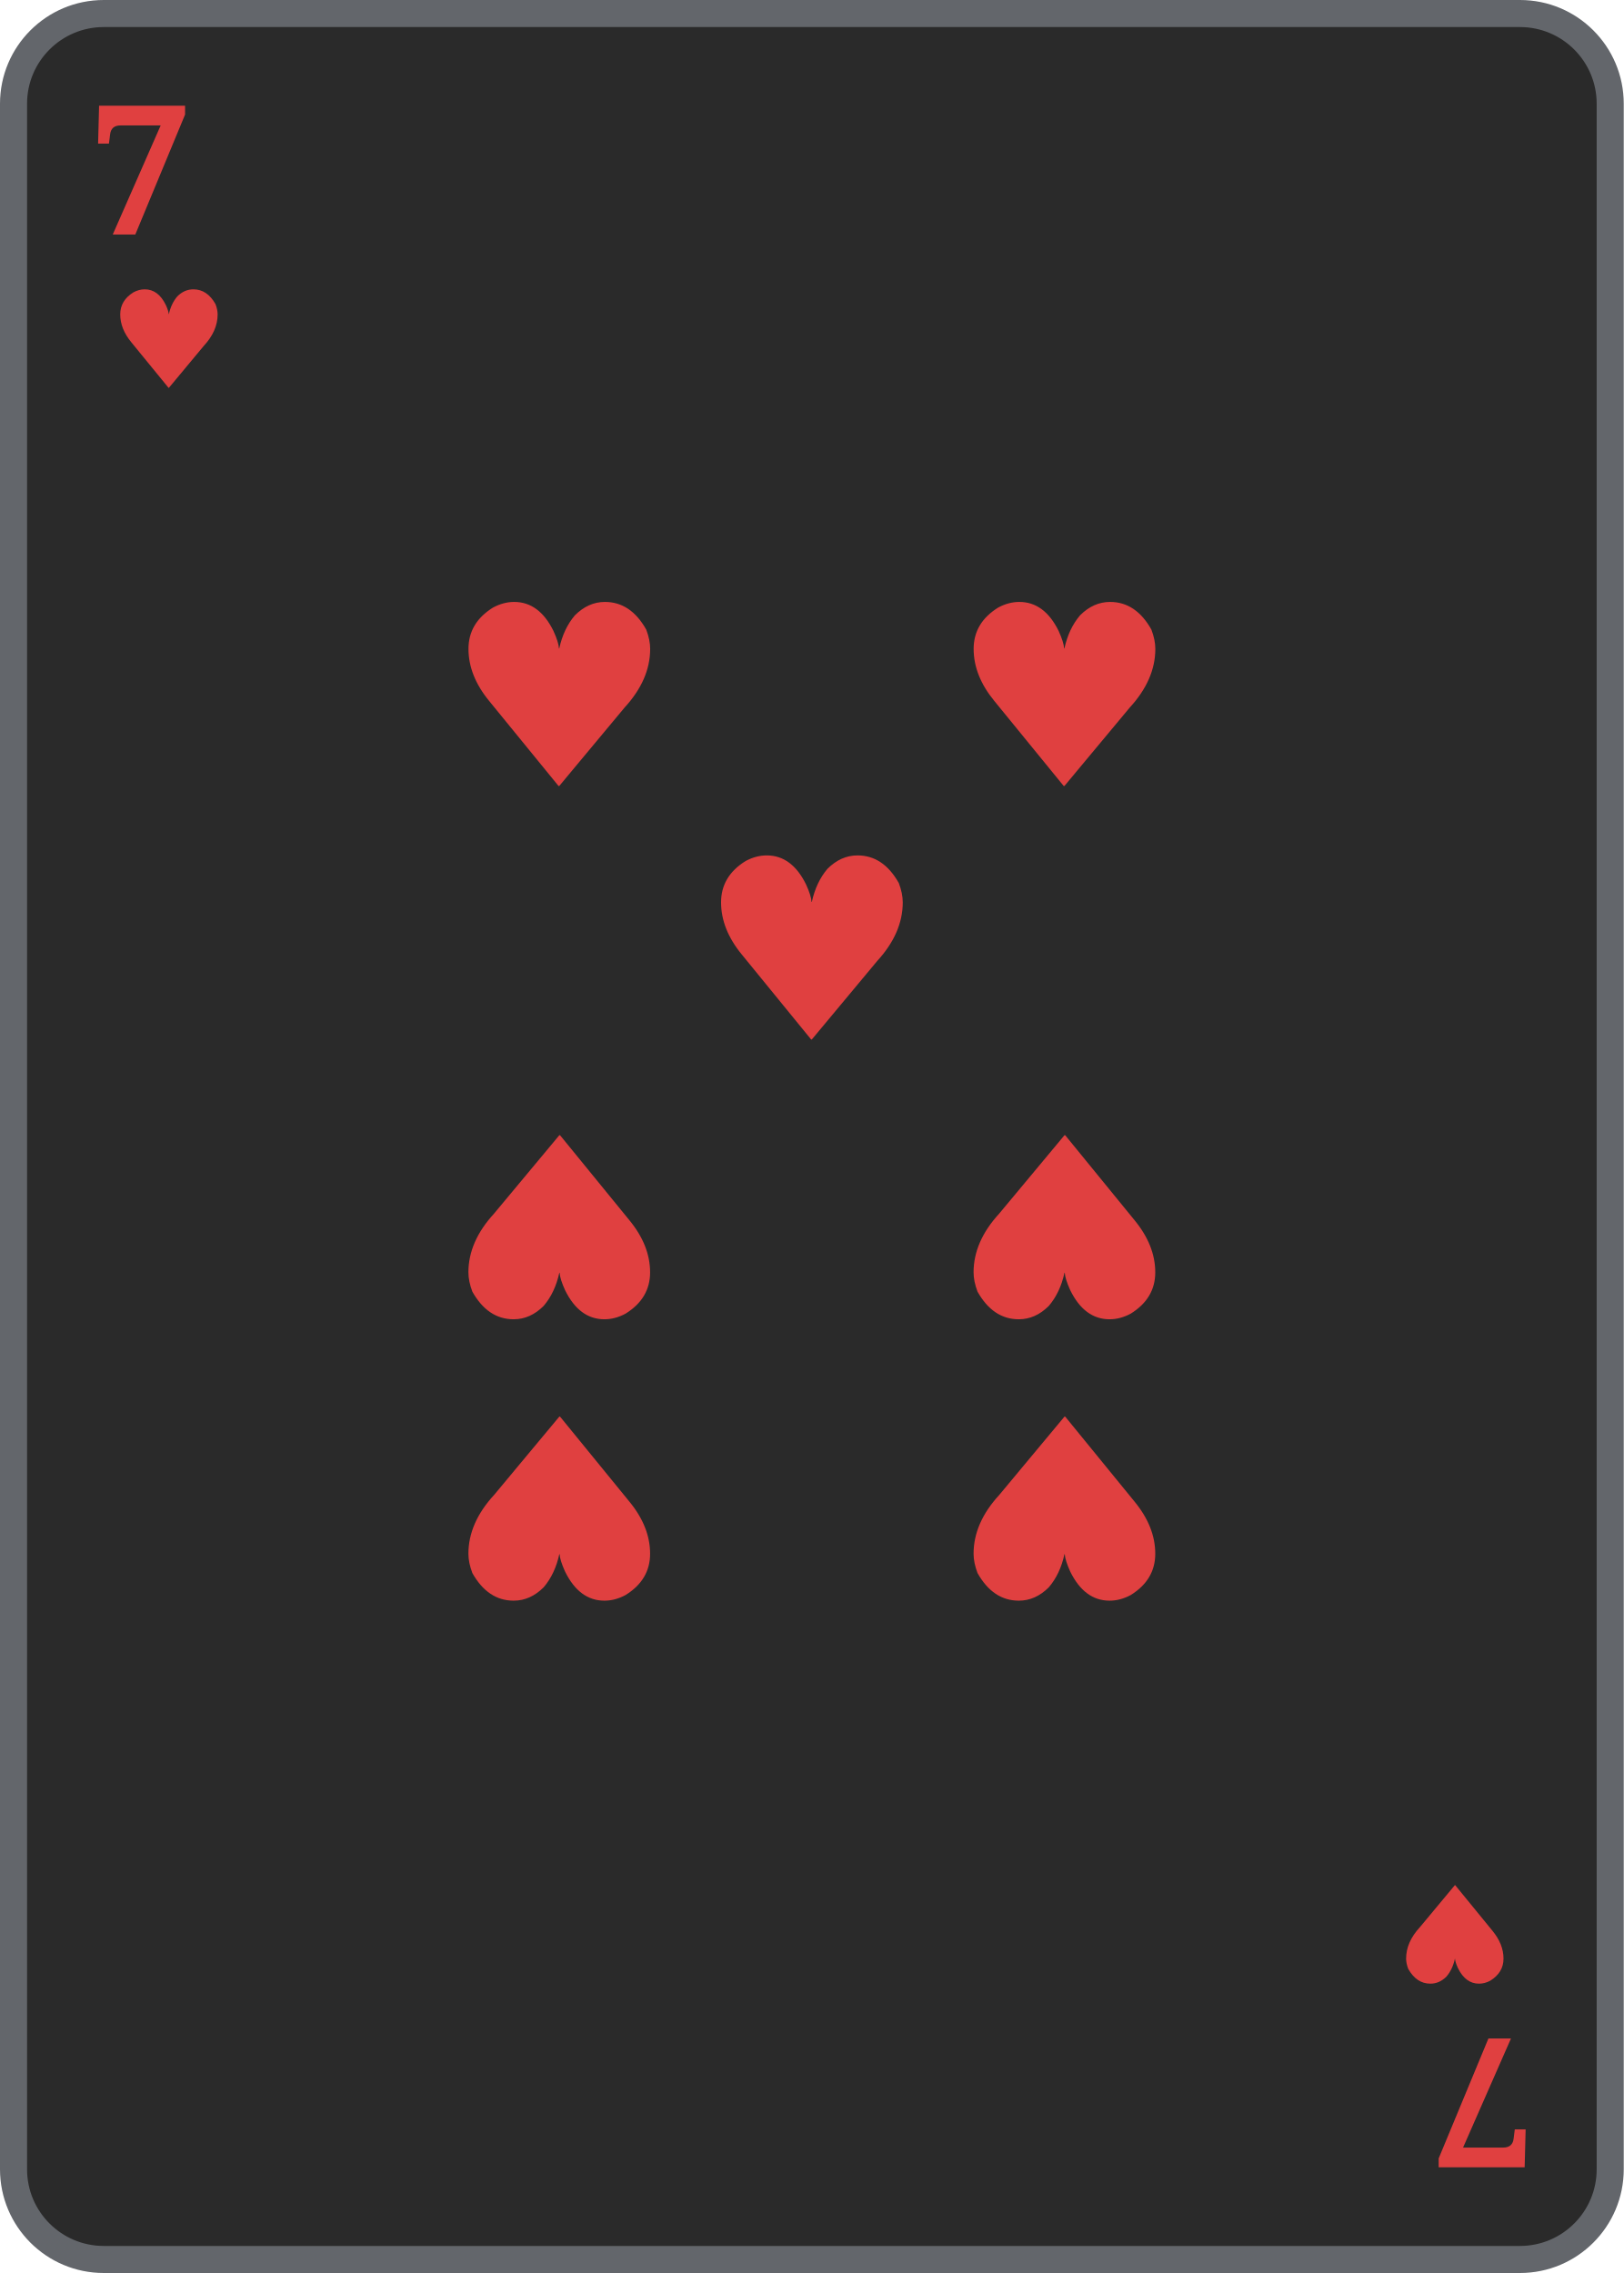
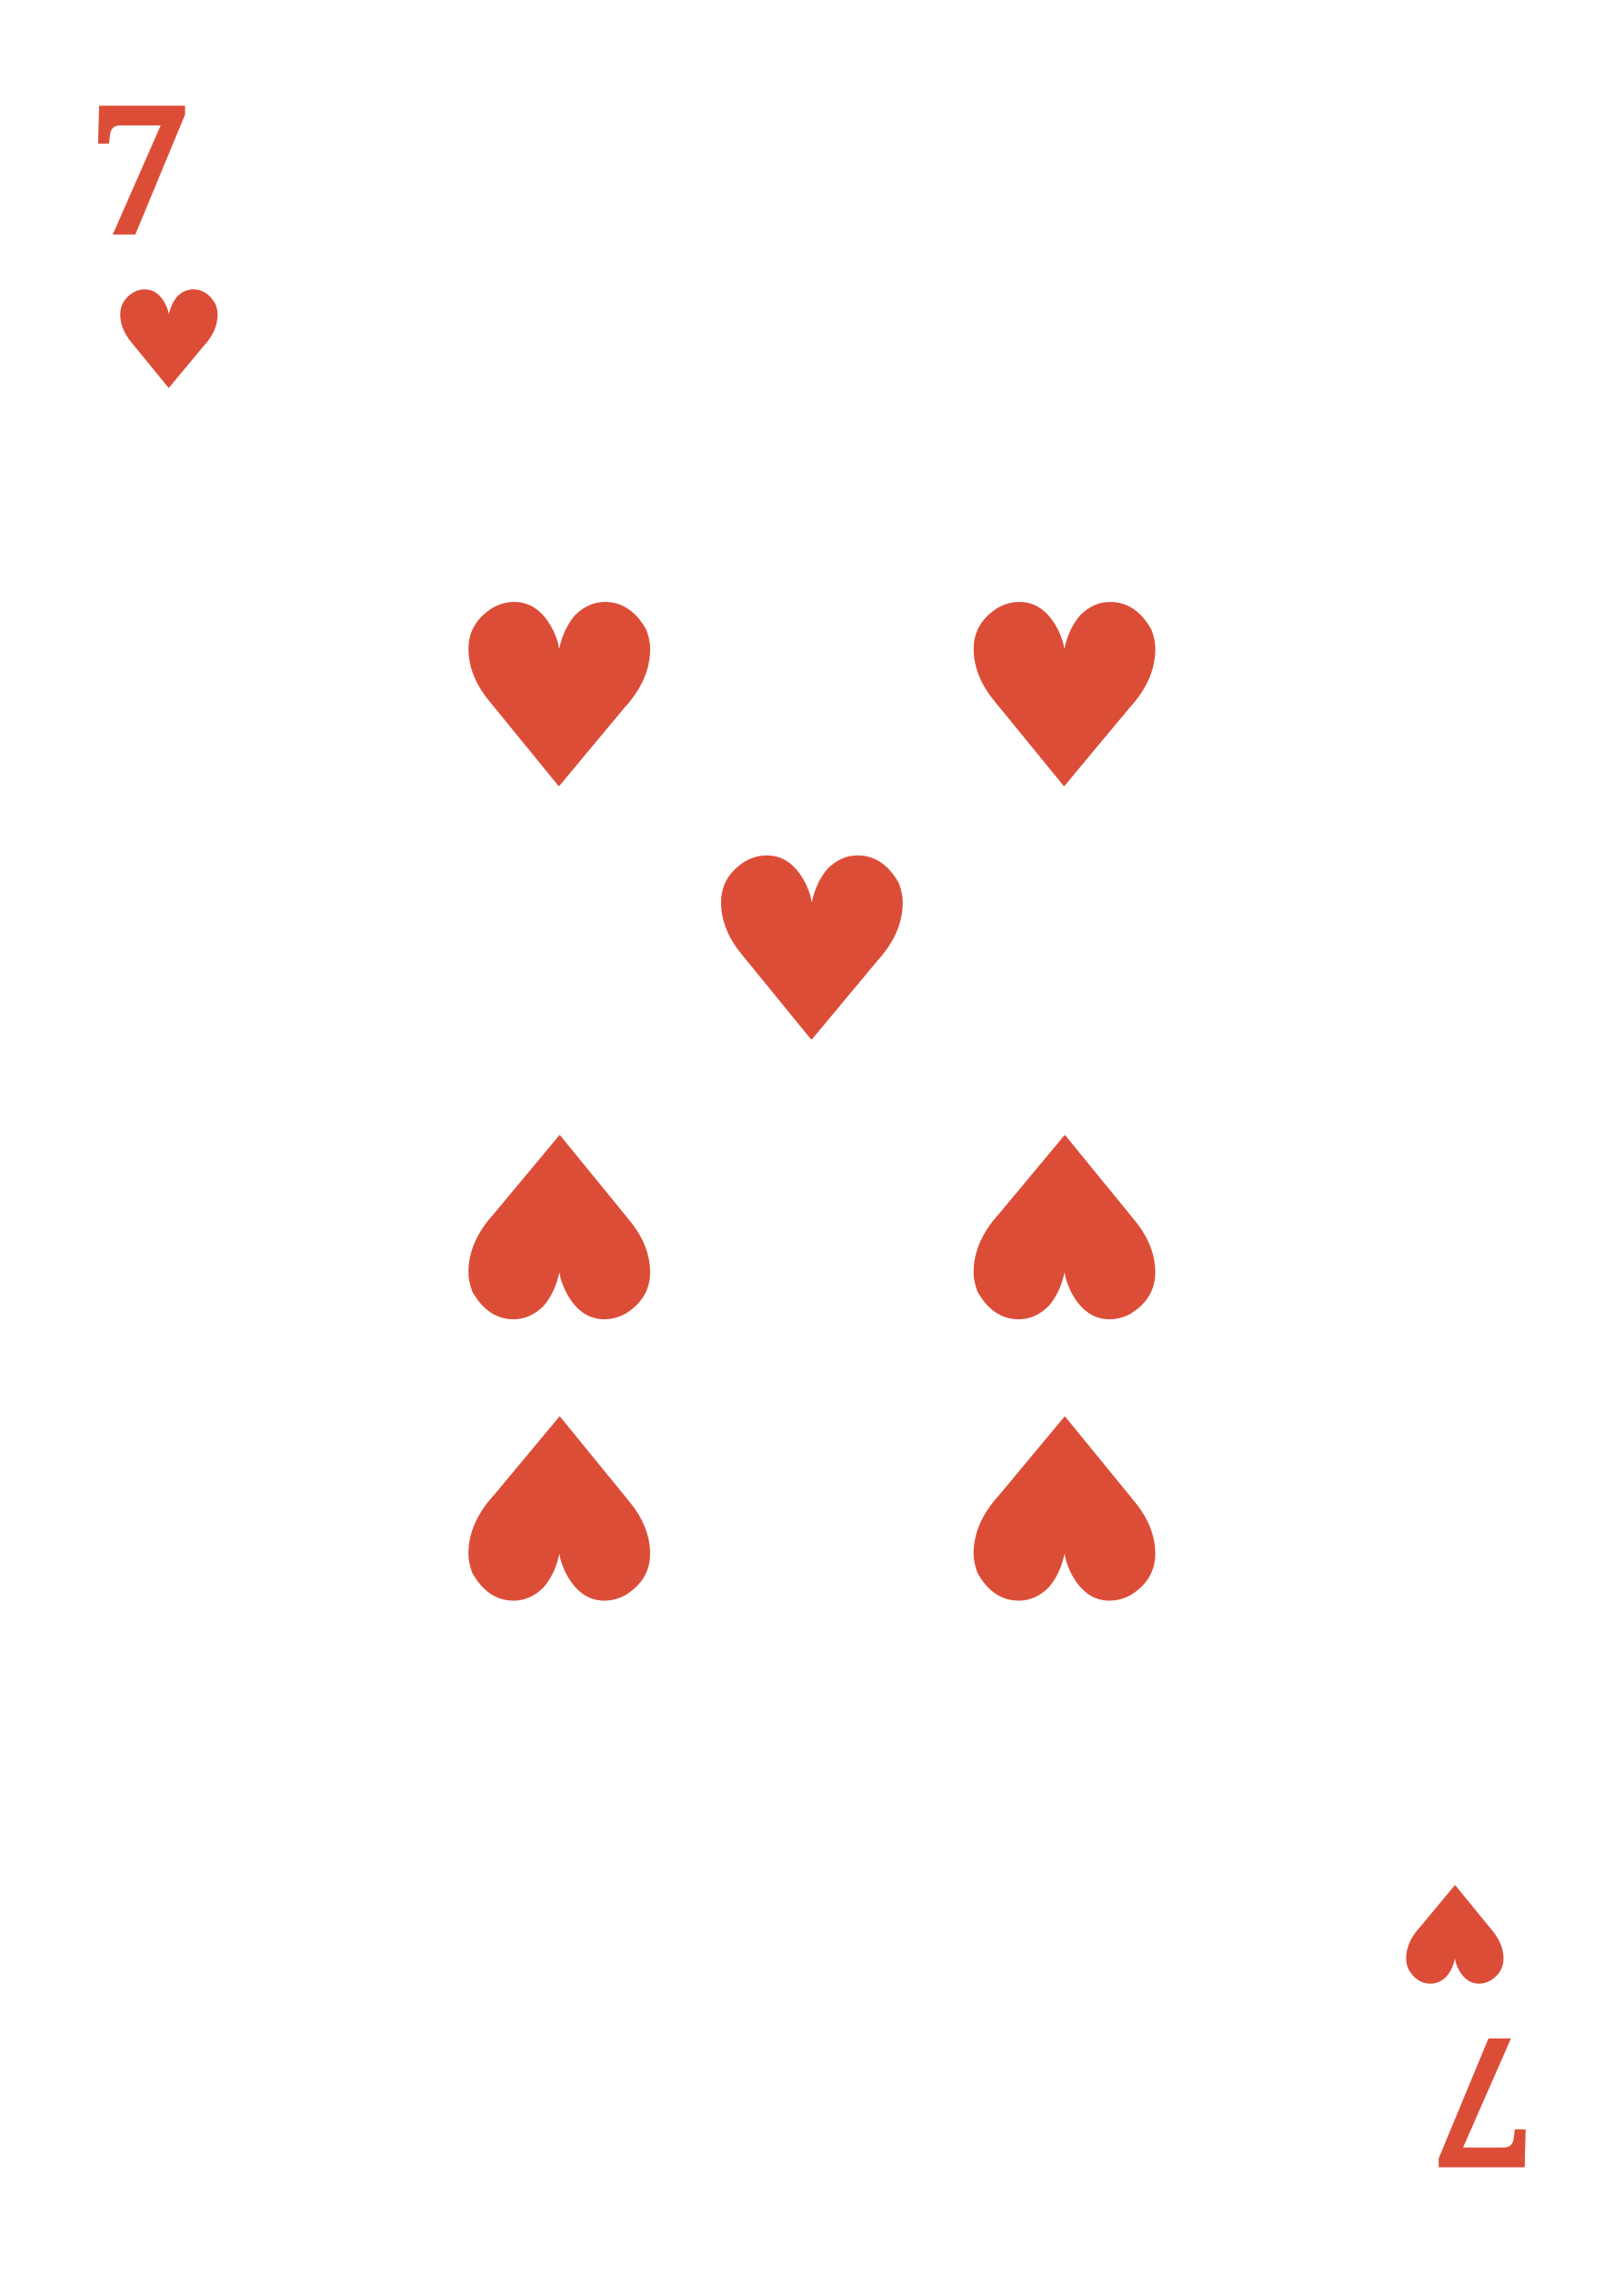
<svg xmlns="http://www.w3.org/2000/svg" viewBox="0 0 180 252" width="180" height="252">
-   <rect x="1.5" y="1.5" width="177" height="249" rx="10" fill="#2a2a2a" stroke="#63666B" stroke-width="3" />
-   <text x="10" y="26" font-family="Georgia, serif" font-size="20" font-weight="bold" fill="#e04040">7</text>
-   <text x="12" y="43" font-family="Georgia, serif" font-size="15" fill="#e04040">♥</text>
+   <text x="10" y="26" font-family="Georgia, serif" font-size="20" font-weight="bold" fill="#dc4d38">7</text>
+   <text x="12" y="43" font-family="Georgia, serif" font-size="15" fill="#dc4d38">♥</text>
  <g transform="rotate(180, 90.0, 126.0)">
-     <text x="10" y="26" font-family="Georgia, serif" font-size="20" font-weight="bold" fill="#e04040">7</text>
-     <text x="12" y="43" font-family="Georgia, serif" font-size="15" fill="#e04040">♥</text>
+     <text x="10" y="26" font-family="Georgia, serif" font-size="20" font-weight="bold" fill="#dc4d38">7</text>
+     <text x="12" y="43" font-family="Georgia, serif" font-size="15" fill="#dc4d38">♥</text>
  </g>
-   <text x="62.0" y="79.2" font-family="Georgia, serif" font-size="28" fill="#e04040" text-anchor="middle" dominant-baseline="middle">♥</text>
-   <text x="118.0" y="79.2" font-family="Georgia, serif" font-size="28" fill="#e04040" text-anchor="middle" dominant-baseline="middle">♥</text>
-   <text x="90.0" y="107.3" font-family="Georgia, serif" font-size="28" fill="#e04040" text-anchor="middle" dominant-baseline="middle">♥</text>
-   <text x="62.0" y="133.8" font-family="Georgia, serif" font-size="28" fill="#e04040" text-anchor="middle" dominant-baseline="middle" transform="rotate(180,62.0,133.8)">♥</text>
-   <text x="118.0" y="133.8" font-family="Georgia, serif" font-size="28" fill="#e04040" text-anchor="middle" dominant-baseline="middle" transform="rotate(180,118.0,133.8)">♥</text>
-   <text x="62.0" y="165.0" font-family="Georgia, serif" font-size="28" fill="#e04040" text-anchor="middle" dominant-baseline="middle" transform="rotate(180,62.0,165.0)">♥</text>
-   <text x="118.0" y="165.0" font-family="Georgia, serif" font-size="28" fill="#e04040" text-anchor="middle" dominant-baseline="middle" transform="rotate(180,118.0,165.0)">♥</text>
+   <text x="62.0" y="79.2" font-family="Georgia, serif" font-size="28" fill="#dc4d38" text-anchor="middle" dominant-baseline="middle">♥</text>
+   <text x="118.0" y="79.2" font-family="Georgia, serif" font-size="28" fill="#dc4d38" text-anchor="middle" dominant-baseline="middle">♥</text>
+   <text x="90.0" y="107.3" font-family="Georgia, serif" font-size="28" fill="#dc4d38" text-anchor="middle" dominant-baseline="middle">♥</text>
+   <text x="62.0" y="133.8" font-family="Georgia, serif" font-size="28" fill="#dc4d38" text-anchor="middle" dominant-baseline="middle" transform="rotate(180,62.0,133.8)">♥</text>
+   <text x="118.0" y="133.8" font-family="Georgia, serif" font-size="28" fill="#dc4d38" text-anchor="middle" dominant-baseline="middle" transform="rotate(180,118.0,133.8)">♥</text>
+   <text x="62.0" y="165.0" font-family="Georgia, serif" font-size="28" fill="#dc4d38" text-anchor="middle" dominant-baseline="middle" transform="rotate(180,62.0,165.0)">♥</text>
+   <text x="118.0" y="165.0" font-family="Georgia, serif" font-size="28" fill="#dc4d38" text-anchor="middle" dominant-baseline="middle" transform="rotate(180,118.0,165.0)">♥</text>
</svg>
